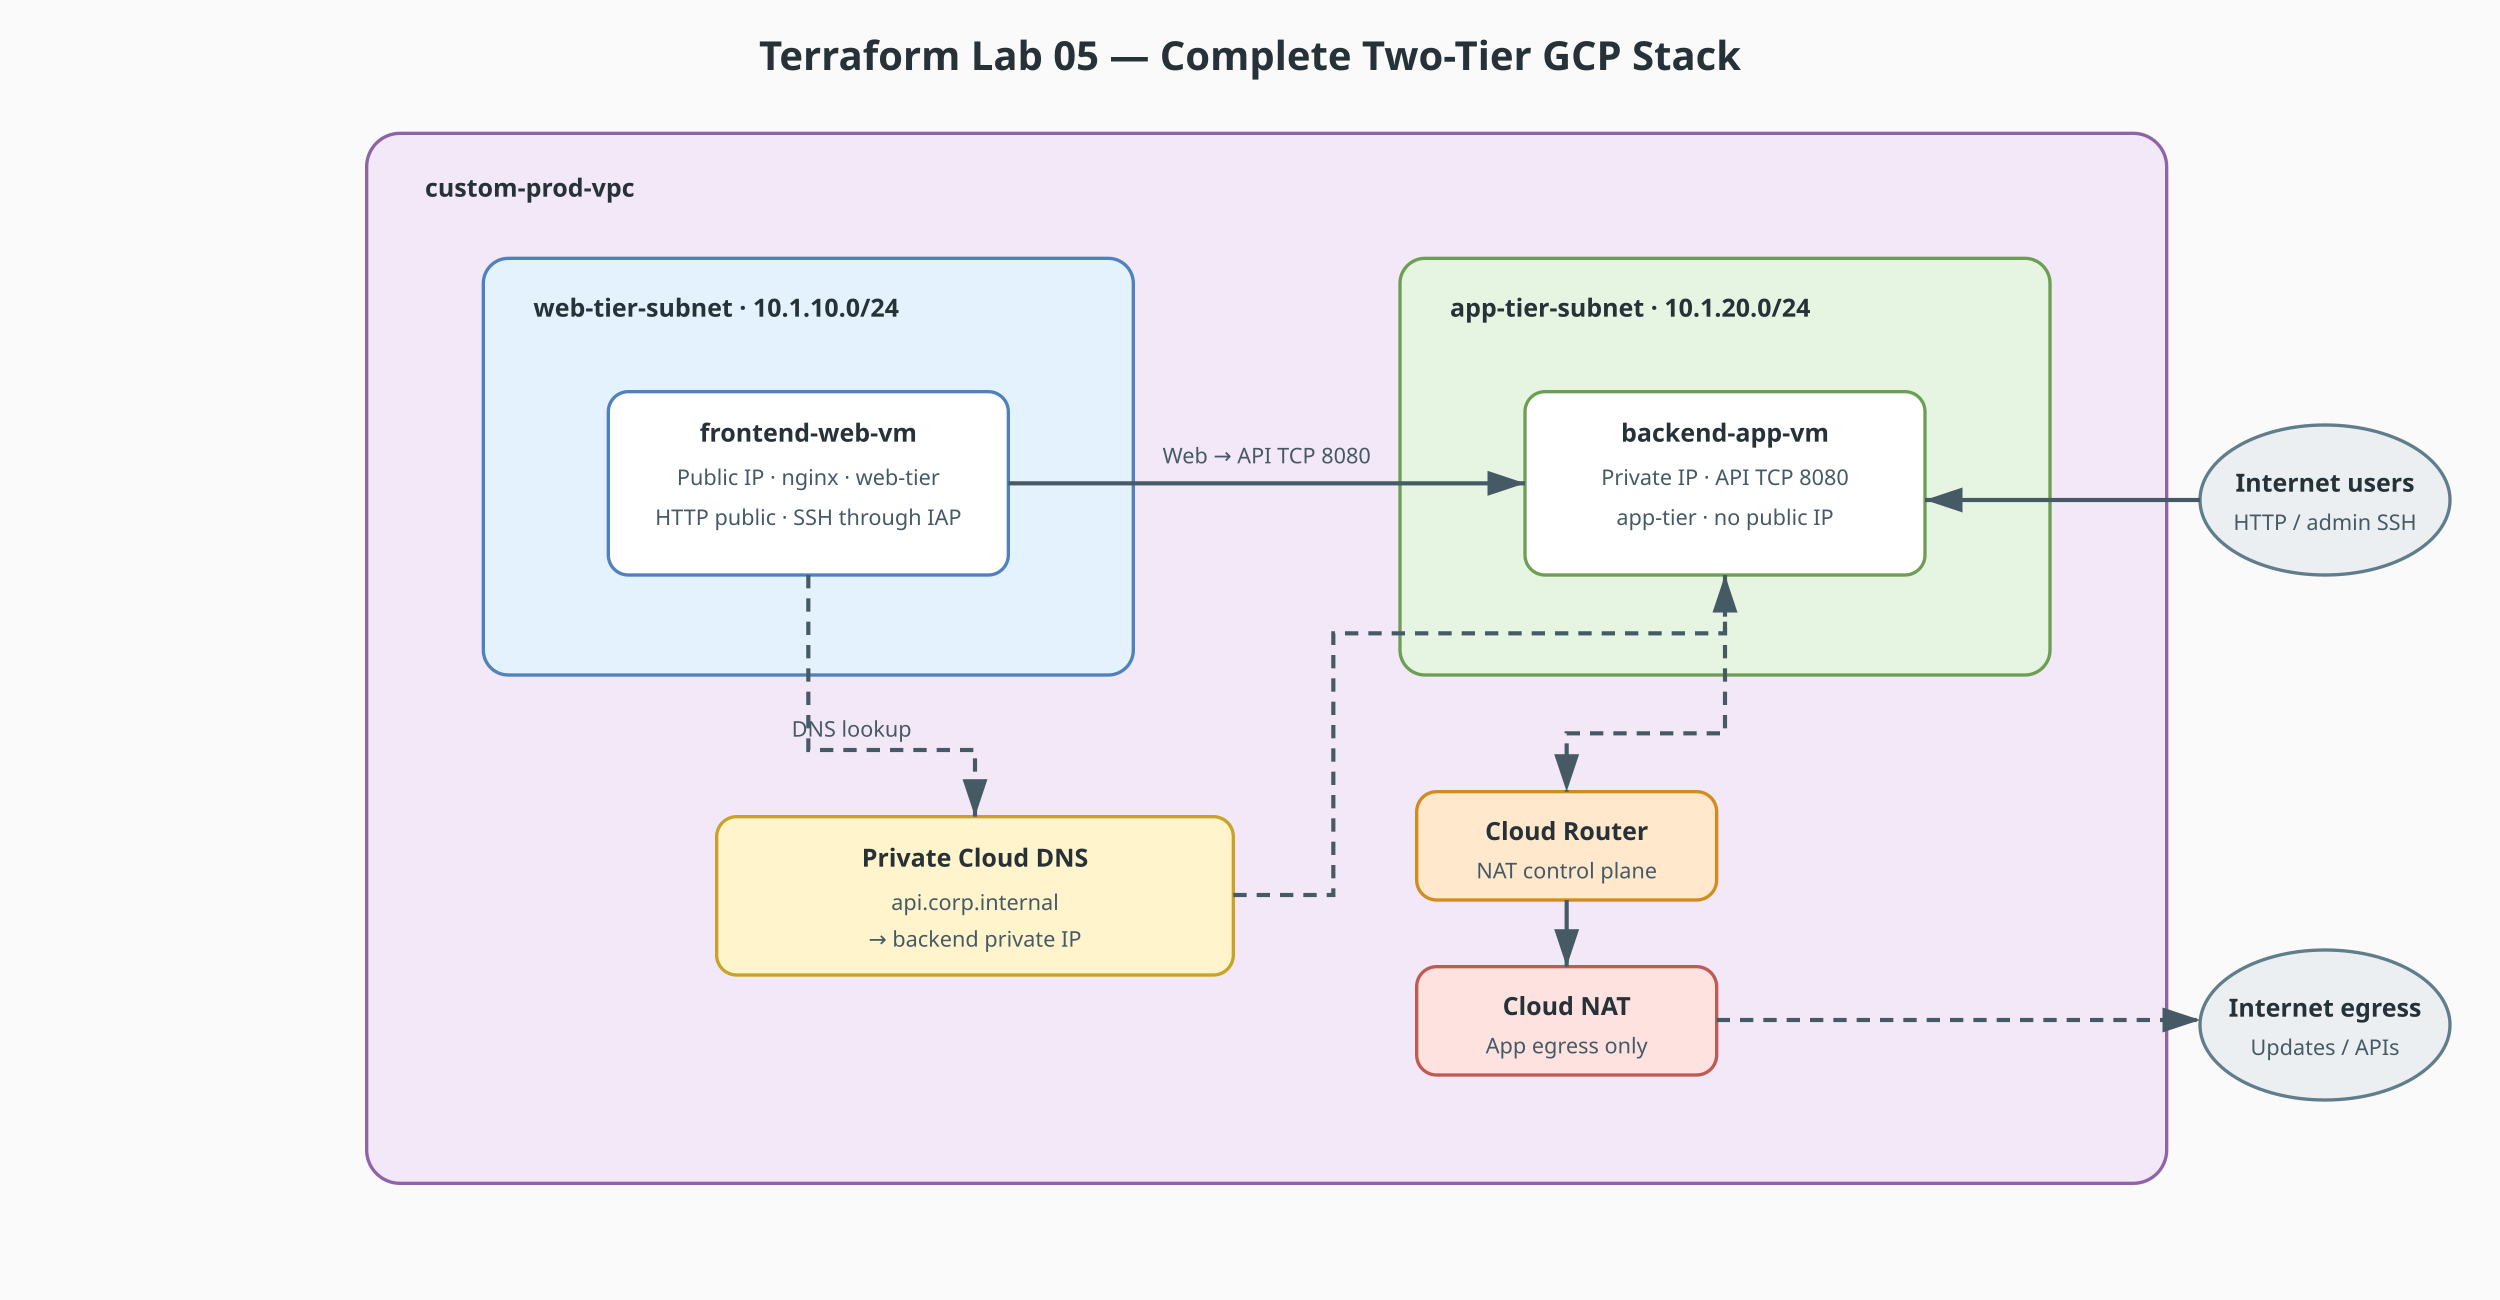
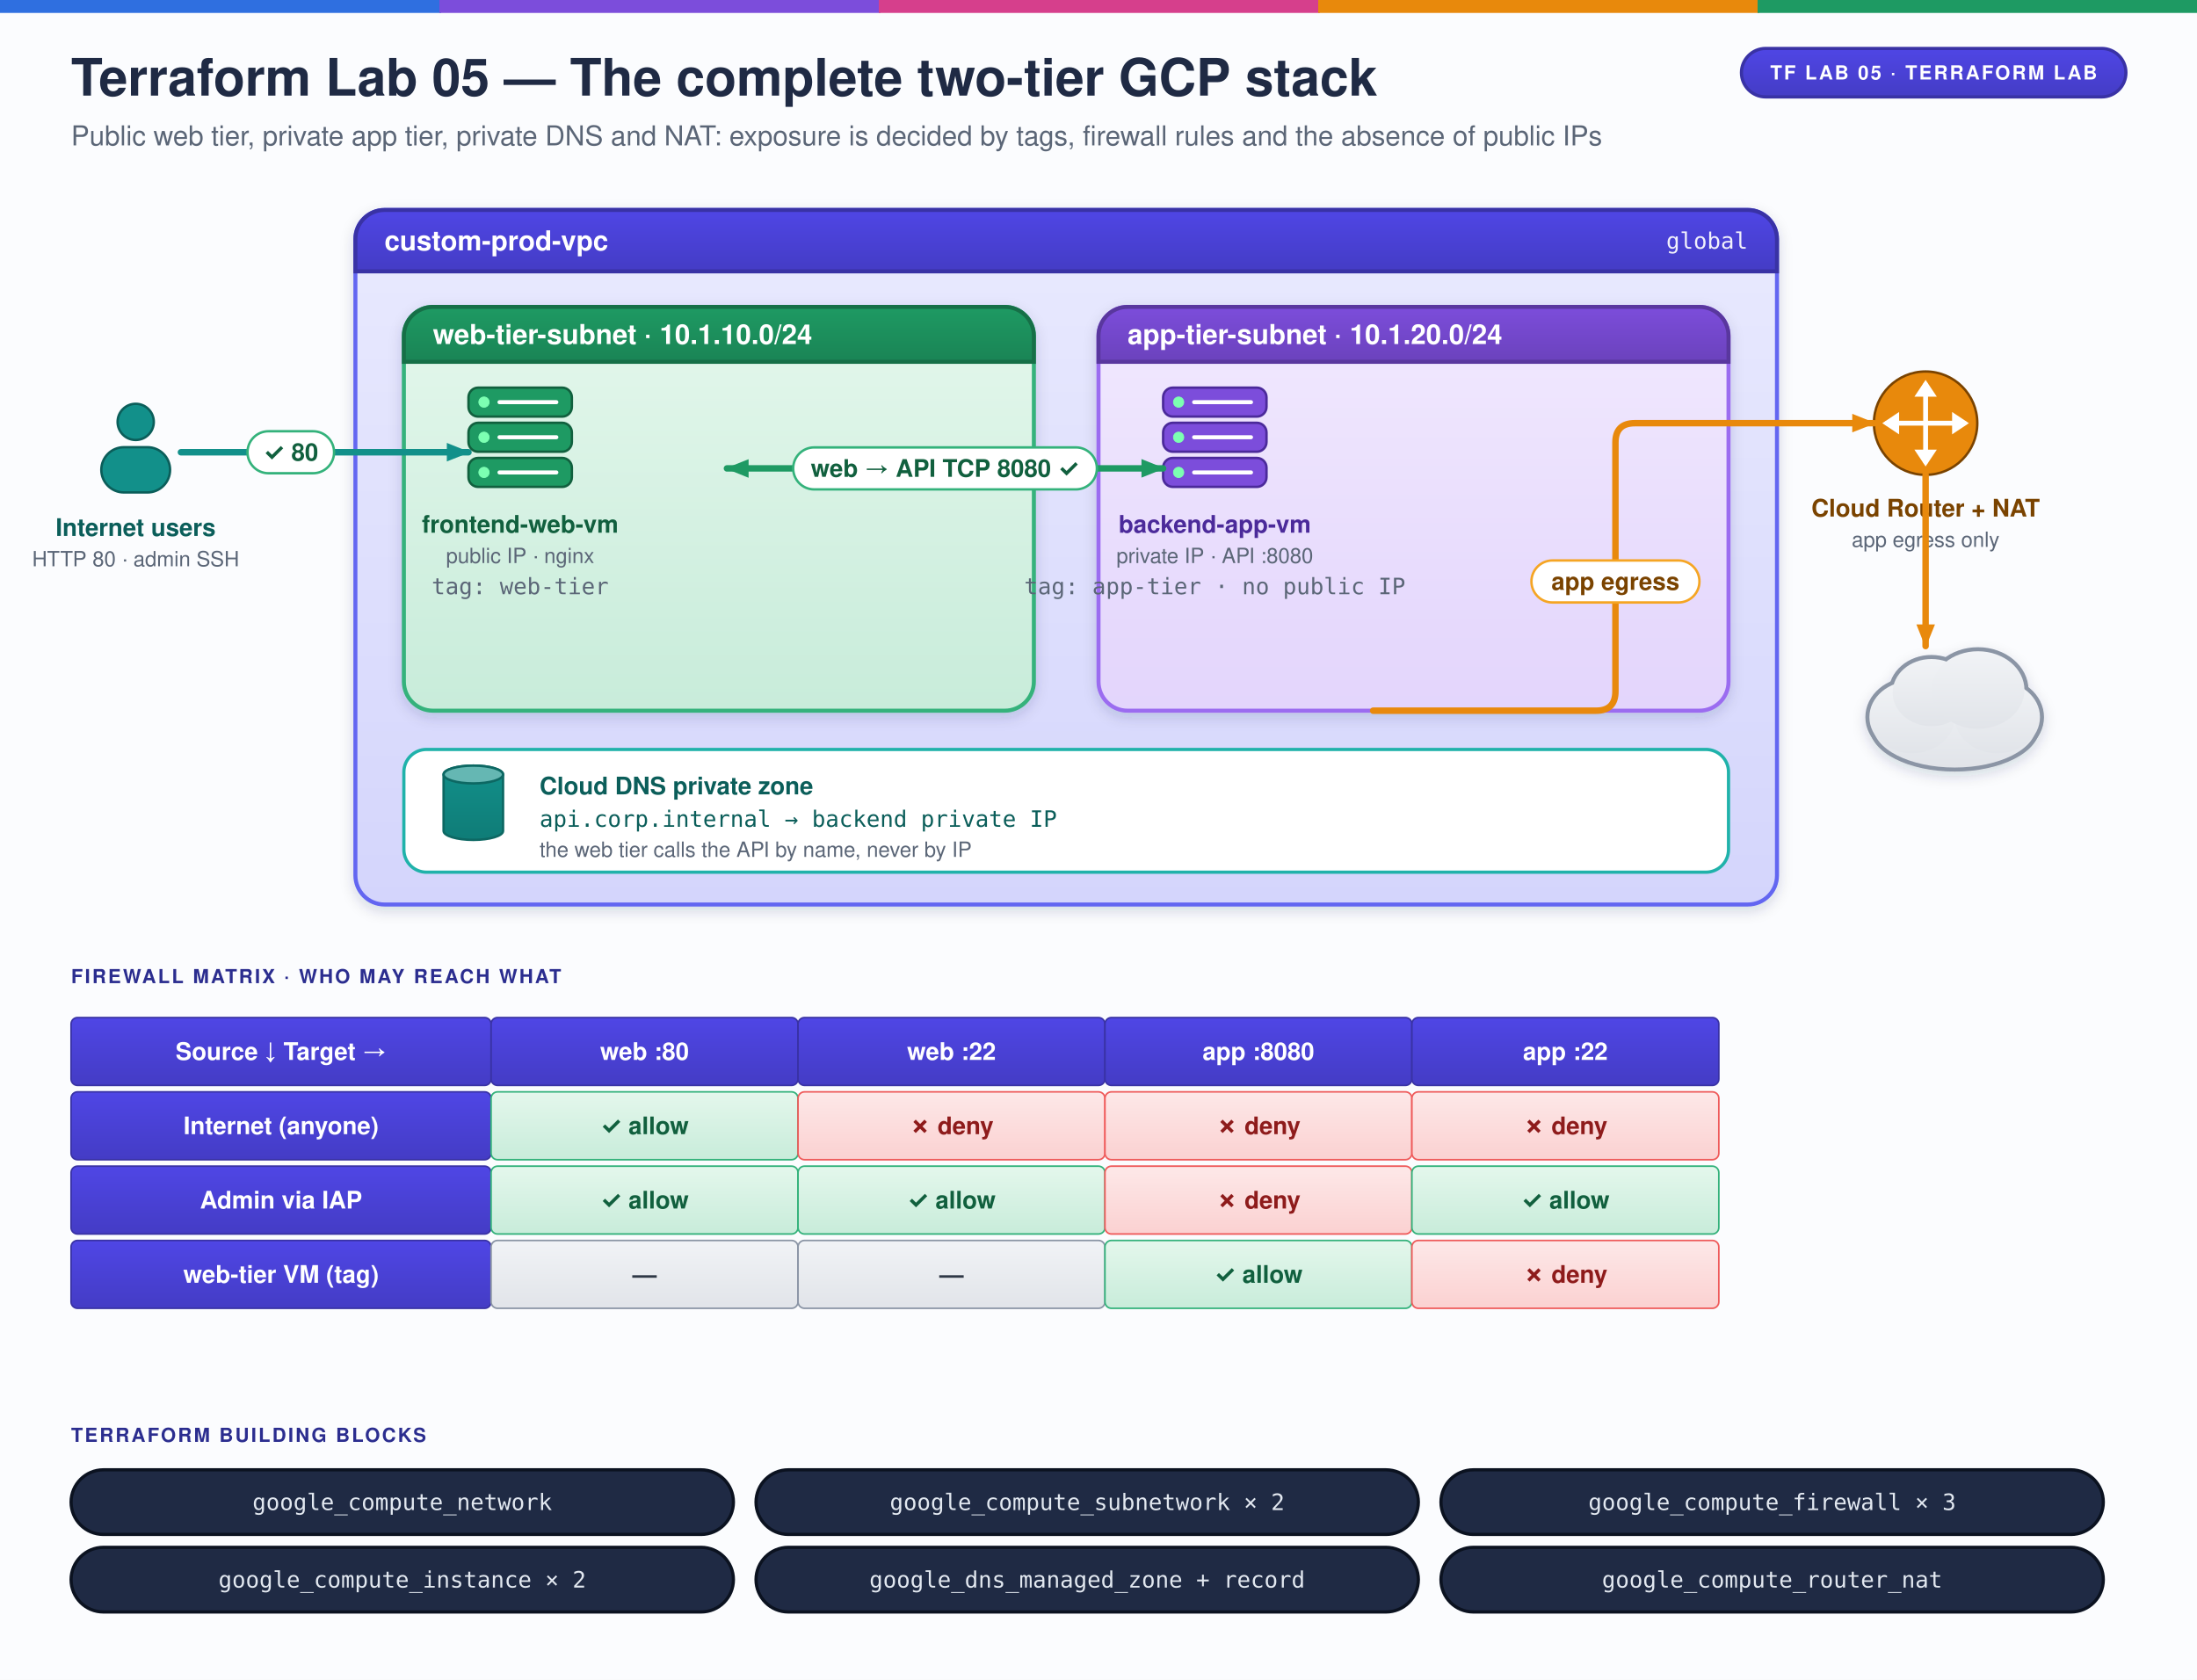
- <svg xmlns="http://www.w3.org/2000/svg" width="1500" height="780" viewBox="0 0 1500 780" role="img" aria-label="Two tier GCP network with web and app subnets">
+ <svg xmlns="http://www.w3.org/2000/svg" width="1360" height="1040" viewBox="0 0 1360 1040" role="img" aria-labelledby="t d">
  <defs>
-     <marker id="a" markerWidth="10" markerHeight="10" refX="9" refY="3" orient="auto">
-       <path d="M0 0L0 6L9 3z" fill="#455a64" />
+     <filter id="sh" x="-15%" y="-15%" width="130%" height="140%">
+       <feDropShadow dx="0" dy="3" stdDeviation="4" flood-color="#1B2A4A" flood-opacity="0.16" />
+     </filter>
+     <linearGradient id="g0" x1="0" y1="0" x2="0" y2="1">
+       <stop offset="0" stop-color="#4F46E5" />
+       <stop offset="1" stop-color="#443CC5" />
+     </linearGradient>
+     <linearGradient id="g1" x1="0" y1="0" x2="0" y2="1">
+       <stop offset="0" stop-color="#12908A" />
+       <stop offset="1" stop-color="#12908A" />
+     </linearGradient>
+     <linearGradient id="g2" x1="0" y1="0" x2="0" y2="1">
+       <stop offset="0" stop-color="#E9EAFE" />
+       <stop offset="1" stop-color="#D4D5FC" />
+     </linearGradient>
+     <linearGradient id="g3" x1="0" y1="0" x2="0" y2="1">
+       <stop offset="0" stop-color="#E4F7EC" />
+       <stop offset="1" stop-color="#C8ECDA" />
+     </linearGradient>
+     <linearGradient id="g4" x1="0" y1="0" x2="0" y2="1">
+       <stop offset="0" stop-color="#1E9A63" />
+       <stop offset="1" stop-color="#1A8455" />
+     </linearGradient>
+     <linearGradient id="g5" x1="0" y1="0" x2="0" y2="1">
+       <stop offset="0" stop-color="#1E9A63" />
+       <stop offset="1" stop-color="#1E9A63" />
+     </linearGradient>
+     <linearGradient id="g6" x1="0" y1="0" x2="0" y2="1">
+       <stop offset="0" stop-color="#7CFFB2" />
+       <stop offset="1" stop-color="#7CFFB2" />
+     </linearGradient>
+     <linearGradient id="g7" x1="0" y1="0" x2="0" y2="1">
+       <stop offset="0" stop-color="#F1E9FE" />
+       <stop offset="1" stop-color="#E3D5FC" />
+     </linearGradient>
+     <linearGradient id="g8" x1="0" y1="0" x2="0" y2="1">
+       <stop offset="0" stop-color="#7C4DDB" />
+       <stop offset="1" stop-color="#6B42BC" />
+     </linearGradient>
+     <linearGradient id="g9" x1="0" y1="0" x2="0" y2="1">
+       <stop offset="0" stop-color="#7C4DDB" />
+       <stop offset="1" stop-color="#7C4DDB" />
+     </linearGradient>
+     <linearGradient id="g10" x1="0" y1="0" x2="0" y2="1">
+       <stop offset="0" stop-color="#FFFFFF" />
+       <stop offset="1" stop-color="#FFFFFF" />
+     </linearGradient>
+     <linearGradient id="g11" x1="0" y1="0" x2="0" y2="1">
+       <stop offset="0" stop-color="#12908A" />
+       <stop offset="1" stop-color="#0F7C77" />
+     </linearGradient>
+     <marker id="m0" markerWidth="14.4" markerHeight="11.5" refX="13.4" refY="5.8" orient="auto-start-reverse" markerUnits="userSpaceOnUse">
+       <path d="M0,0 L14.4,5.8 L0,11.5 z" fill="#12908A" />
    </marker>
-     <style>.t{font:700 24px system-ui;fill:#263238}.h{font:700 15px system-ui;fill:#263238}.p{font:13px system-ui;fill:#455a64}.e{stroke:#455a64;stroke-width:2.5;fill:none;marker-end:url(#a)}.d{stroke-dasharray:8 6}</style>
+     <marker id="m1" markerWidth="14.4" markerHeight="11.5" refX="13.4" refY="5.8" orient="auto-start-reverse" markerUnits="userSpaceOnUse">
+       <path d="M0,0 L14.4,5.8 L0,11.5 z" fill="#1E9A63" />
+     </marker>
+     <linearGradient id="g12" x1="0" y1="0" x2="0" y2="1">
+       <stop offset="0" stop-color="#E8890C" />
+       <stop offset="1" stop-color="#E8890C" />
+     </linearGradient>
+     <linearGradient id="g13" x1="0" y1="0" x2="0" y2="1">
+       <stop offset="0" stop-color="#F1F3F6" />
+       <stop offset="1" stop-color="#E1E4E9" />
+     </linearGradient>
+     <marker id="m2" markerWidth="14.4" markerHeight="11.5" refX="13.4" refY="5.8" orient="auto-start-reverse" markerUnits="userSpaceOnUse">
+       <path d="M0,0 L14.4,5.8 L0,11.5 z" fill="#E8890C" />
+     </marker>
+     <linearGradient id="g14" x1="0" y1="0" x2="0" y2="1">
+       <stop offset="0" stop-color="#FDE8E8" />
+       <stop offset="1" stop-color="#FBD1D1" />
+     </linearGradient>
+     <linearGradient id="g15" x1="0" y1="0" x2="0" y2="1">
+       <stop offset="0" stop-color="#1F2A44" />
+       <stop offset="1" stop-color="#1F2A44" />
+     </linearGradient>
  </defs>
-   <rect width="1500" height="780" fill="#fafafa" />
-   <text x="750" y="42" text-anchor="middle" class="t">Terraform Lab 05 — Complete Two-Tier GCP Stack</text>
-   <rect x="220" y="80" width="1080" height="630" rx="20" fill="#f3e8f7" stroke="#8e63a9" stroke-width="2" />
-   <text x="255" y="118" class="h">custom-prod-vpc</text>
-   <rect x="290" y="155" width="390" height="250" rx="15" fill="#e3f2fd" stroke="#4f81bd" stroke-width="2" />
-   <text x="320" y="190" class="h">web-tier-subnet · 10.1.10.0/24</text>
-   <rect x="365" y="235" width="240" height="110" rx="12" fill="#fff" stroke="#4f81bd" stroke-width="2" />
-   <text x="485" y="265" text-anchor="middle" class="h">frontend-web-vm</text>
-   <text x="485" y="291" text-anchor="middle" class="p">Public IP · nginx · web-tier</text>
-   <text x="485" y="315" text-anchor="middle" class="p">HTTP public · SSH through IAP</text>
-   <rect x="840" y="155" width="390" height="250" rx="15" fill="#e6f4e2" stroke="#6c9f54" stroke-width="2" />
-   <text x="870" y="190" class="h">app-tier-subnet · 10.1.20.0/24</text>
-   <rect x="915" y="235" width="240" height="110" rx="12" fill="#fff" stroke="#6c9f54" stroke-width="2" />
-   <text x="1035" y="265" text-anchor="middle" class="h">backend-app-vm</text>
-   <text x="1035" y="291" text-anchor="middle" class="p">Private IP · API TCP 8080</text>
-   <text x="1035" y="315" text-anchor="middle" class="p">app-tier · no public IP</text>
-   <rect x="430" y="490" width="310" height="95" rx="12" fill="#fff4cc" stroke="#c9a227" stroke-width="2" />
-   <text x="585" y="520" text-anchor="middle" class="h">Private Cloud DNS</text>
-   <text x="585" y="546" text-anchor="middle" class="p">api.corp.internal</text>
-   <text x="585" y="568" text-anchor="middle" class="p">→ backend private IP</text>
-   <rect x="850" y="475" width="180" height="65" rx="12" fill="#ffe8cc" stroke="#d38b20" stroke-width="2" />
-   <text x="940" y="504" text-anchor="middle" class="h">Cloud Router</text>
-   <text x="940" y="527" text-anchor="middle" class="p">NAT control plane</text>
-   <rect x="850" y="580" width="180" height="65" rx="12" fill="#fde2e0" stroke="#bf5b55" stroke-width="2" />
-   <text x="940" y="609" text-anchor="middle" class="h">Cloud NAT</text>
-   <text x="940" y="632" text-anchor="middle" class="p">App egress only</text>
-   <ellipse cx="1395" cy="300" rx="75" ry="45" fill="#eceff1" stroke="#607d8b" stroke-width="2" />
-   <text x="1395" y="295" text-anchor="middle" class="h">Internet users</text>
-   <text x="1395" y="318" text-anchor="middle" class="p">HTTP / admin SSH</text>
-   <ellipse cx="1395" cy="615" rx="75" ry="45" fill="#eceff1" stroke="#607d8b" stroke-width="2" />
-   <text x="1395" y="610" text-anchor="middle" class="h">Internet egress</text>
-   <text x="1395" y="633" text-anchor="middle" class="p">Updates / APIs</text>
-   <path d="M1320 300H1155" class="e" />
-   <path d="M605 290H915" class="e" />
-   <text x="760" y="278" text-anchor="middle" class="p">Web → API TCP 8080</text>
-   <path d="M485 345V450H585V490" class="e d" />
-   <text x="475" y="442" class="p">DNS lookup</text>
-   <path d="M740 537H800V380H1035V345" class="e d" />
-   <path d="M1035 345V440H940V475" class="e d" />
-   <path d="M940 540V580" class="e" />
-   <path d="M1030 612H1320" class="e d" />
+   <rect width="1360" height="1040" fill="#FBFCFE" />
+   <rect x="0.0" y="0" width="273.0" height="8" fill="#2F6FE0" />
+   <rect x="272.0" y="0" width="273.0" height="8" fill="#7C4DDB" />
+   <rect x="544.0" y="0" width="273.0" height="8" fill="#D63F8C" />
+   <rect x="816.0" y="0" width="273.0" height="8" fill="#E8890C" />
+   <rect x="1088.0" y="0" width="273.0" height="8" fill="#1E9A63" />
+   <text x="44" y="59.2" text-anchor="start" font-family="system-ui,-apple-system,'Segoe UI',Helvetica,Arial,sans-serif" font-size="32" font-weight="700" fill="#1F2A44">Terraform Lab 05 — The complete two-tier GCP stack</text>
+   <text x="44" y="90.0" text-anchor="start" font-family="system-ui,-apple-system,'Segoe UI',Helvetica,Arial,sans-serif" font-size="17" font-weight="400" fill="#5B6677">Public web tier, private app tier, private DNS and NAT: exposure is decided by tags, firewall rules and the absence of public IPs</text>
+   <rect x="1078.0" y="30" width="238" height="30" rx="15.0" fill="url(#g0)" stroke="#3932A5" stroke-width="2" />
+   <text x="1197.0" y="49.2" text-anchor="middle" font-family="system-ui,-apple-system,'Segoe UI',Helvetica,Arial,sans-serif" font-size="12" font-weight="700" fill="#FFFFFF" letter-spacing="1.2">TF LAB 05 · TERRAFORM LAB</text>
+   <ellipse cx="84.0" cy="261.2" rx="11.2" ry="11.2" fill="url(#g1)" stroke="#0B5E5A" stroke-width="1.5" />
+   <rect x="62.72" y="276.88" width="42.56" height="28.0" rx="14.0" fill="url(#g1)" stroke="#0B5E5A" stroke-width="1.5" />
+   <text x="84.0" y="331.8" text-anchor="middle" font-family="system-ui,-apple-system,'Segoe UI',Helvetica,Arial,sans-serif" font-size="15" font-weight="700" fill="#0B5E5A">Internet users</text>
+   <text x="84.0" y="350.6" text-anchor="middle" font-family="system-ui,-apple-system,'Segoe UI',Helvetica,Arial,sans-serif" font-size="13" font-weight="400" fill="#5B6677">HTTP 80 · admin SSH</text>
+   <rect x="220" y="130" width="880" height="430" rx="18" fill="url(#g2)" stroke="#6366F1" stroke-width="2.5" filter="url(#sh)" />
+   <path d="M220,168 V148 a18,18 0 0 1 18,-18 H1082 a18,18 0 0 1 18,18 V168 z" fill="url(#g0)" stroke="#3932A5" stroke-width="2.5" />
+   <text x="238" y="155.0" font-family="system-ui,-apple-system,'Segoe UI',Helvetica,Arial,sans-serif" font-size="17" font-weight="700" fill="#FFFFFF">custom-prod-vpc</text>
+   <text x="1082" y="154.0" text-anchor="end" font-family="ui-monospace,SFMono-Regular,Menlo,Consolas,monospace" font-size="14" fill="#FFFFFF" opacity=".92">global</text>
+   <rect x="250" y="190" width="390" height="250" rx="18" fill="url(#g3)" stroke="#34B27B" stroke-width="2.5" filter="url(#sh)" />
+   <path d="M250,224 V208 a18,18 0 0 1 18,-18 H622 a18,18 0 0 1 18,18 V224 z" fill="url(#g4)" stroke="#166F47" stroke-width="2.5" />
+   <text x="268" y="213.0" font-family="system-ui,-apple-system,'Segoe UI',Helvetica,Arial,sans-serif" font-size="17" font-weight="700" fill="#FFFFFF">web-tier-subnet · 10.1.10.0/24</text>
+   <rect x="290" y="240.0" width="64" height="17.92" rx="6" fill="url(#g5)" stroke="#11603E" stroke-width="1.5" />
+   <ellipse cx="299.6" cy="248.96" rx="3.2" ry="3.2" fill="url(#g6)" stroke="#7CFFB2" stroke-width="0.5" />
+   <path d="M309.2,249.0 L344.4,249.0" fill="none" stroke="#FFFFFF" stroke-width="2.5" stroke-linecap="round" stroke-linejoin="round" />
+   <rect x="290" y="261.76" width="64" height="17.92" rx="6" fill="url(#g5)" stroke="#11603E" stroke-width="1.5" />
+   <ellipse cx="299.6" cy="270.72" rx="3.2" ry="3.2" fill="url(#g6)" stroke="#7CFFB2" stroke-width="0.5" />
+   <path d="M309.2,270.7 L344.4,270.7" fill="none" stroke="#FFFFFF" stroke-width="2.5" stroke-linecap="round" stroke-linejoin="round" />
+   <rect x="290" y="283.52" width="64" height="17.92" rx="6" fill="url(#g5)" stroke="#11603E" stroke-width="1.5" />
+   <ellipse cx="299.6" cy="292.48" rx="3.2" ry="3.2" fill="url(#g6)" stroke="#7CFFB2" stroke-width="0.5" />
+   <path d="M309.2,292.5 L344.4,292.5" fill="none" stroke="#FFFFFF" stroke-width="2.5" stroke-linecap="round" stroke-linejoin="round" />
+   <text x="322.0" y="329.8" text-anchor="middle" font-family="system-ui,-apple-system,'Segoe UI',Helvetica,Arial,sans-serif" font-size="15" font-weight="700" fill="#11603E">frontend-web-vm</text>
+   <text x="322.0" y="348.6" text-anchor="middle" font-family="system-ui,-apple-system,'Segoe UI',Helvetica,Arial,sans-serif" font-size="13" font-weight="400" fill="#5B6677">public IP · nginx</text>
+   <text x="322.0" y="367.9" text-anchor="middle" font-family="ui-monospace,SFMono-Regular,Menlo,Consolas,monospace" font-size="14" font-weight="500" fill="#5B6677">tag: web-tier</text>
+   <rect x="680" y="190" width="390" height="250" rx="18" fill="url(#g7)" stroke="#9B6CF0" stroke-width="2.5" filter="url(#sh)" />
+   <path d="M680,224 V208 a18,18 0 0 1 18,-18 H1052 a18,18 0 0 1 18,18 V224 z" fill="url(#g8)" stroke="#59379E" stroke-width="2.5" />
+   <text x="698" y="213.0" font-family="system-ui,-apple-system,'Segoe UI',Helvetica,Arial,sans-serif" font-size="17" font-weight="700" fill="#FFFFFF">app-tier-subnet · 10.1.20.0/24</text>
+   <rect x="720" y="240.0" width="64" height="17.92" rx="6" fill="url(#g9)" stroke="#4B2A9A" stroke-width="1.5" />
+   <ellipse cx="729.6" cy="248.96" rx="3.2" ry="3.2" fill="url(#g6)" stroke="#7CFFB2" stroke-width="0.5" />
+   <path d="M739.2,249.0 L774.4,249.0" fill="none" stroke="#FFFFFF" stroke-width="2.5" stroke-linecap="round" stroke-linejoin="round" />
+   <rect x="720" y="261.76" width="64" height="17.92" rx="6" fill="url(#g9)" stroke="#4B2A9A" stroke-width="1.5" />
+   <ellipse cx="729.6" cy="270.72" rx="3.2" ry="3.2" fill="url(#g6)" stroke="#7CFFB2" stroke-width="0.5" />
+   <path d="M739.2,270.7 L774.4,270.7" fill="none" stroke="#FFFFFF" stroke-width="2.5" stroke-linecap="round" stroke-linejoin="round" />
+   <rect x="720" y="283.52" width="64" height="17.92" rx="6" fill="url(#g9)" stroke="#4B2A9A" stroke-width="1.5" />
+   <ellipse cx="729.6" cy="292.48" rx="3.2" ry="3.2" fill="url(#g6)" stroke="#7CFFB2" stroke-width="0.5" />
+   <path d="M739.2,292.5 L774.4,292.5" fill="none" stroke="#FFFFFF" stroke-width="2.5" stroke-linecap="round" stroke-linejoin="round" />
+   <text x="752.0" y="329.8" text-anchor="middle" font-family="system-ui,-apple-system,'Segoe UI',Helvetica,Arial,sans-serif" font-size="15" font-weight="700" fill="#4B2A9A">backend-app-vm</text>
+   <text x="752.0" y="348.6" text-anchor="middle" font-family="system-ui,-apple-system,'Segoe UI',Helvetica,Arial,sans-serif" font-size="13" font-weight="400" fill="#5B6677">private IP · API :8080</text>
+   <text x="752.0" y="367.9" text-anchor="middle" font-family="ui-monospace,SFMono-Regular,Menlo,Consolas,monospace" font-size="14" font-weight="500" fill="#5B6677">tag: app-tier · no public IP</text>
+   <rect x="250" y="464" width="820" height="76" rx="14" fill="url(#g10)" stroke="#20B2AA" stroke-width="2" />
+   <path d="M274.6,479.52 a18.4,5.52 0 0 1 36.8,0 V514.48 a18.4,5.52 0 0 1 -36.8,0 z" fill="url(#g11)" stroke="#0D6863" stroke-width="1.5" />
+   <ellipse cx="293.0" cy="479.52" rx="18.4" ry="5.52" fill="#65B7B3" stroke="#0D6863" stroke-width="1.5" />
+   <text x="334" y="491.8" text-anchor="start" font-family="system-ui,-apple-system,'Segoe UI',Helvetica,Arial,sans-serif" font-size="15" font-weight="700" fill="#0B5E5A">Cloud DNS private zone</text>
+   <text x="334" y="511.9" text-anchor="start" font-family="ui-monospace,SFMono-Regular,Menlo,Consolas,monospace" font-size="14" font-weight="500" fill="#0B5E5A">api.corp.internal  →  backend private IP</text>
+   <text x="334" y="530.5" text-anchor="start" font-family="system-ui,-apple-system,'Segoe UI',Helvetica,Arial,sans-serif" font-size="13" font-weight="400" fill="#5B6677">the web tier calls the API by name, never by IP</text>
+   <path d="M112.0,280.0 L238.0,280.0 Q250.0,280.0 262.0,280.0 L290.0,280.0" fill="none" stroke="#12908A" stroke-width="4" stroke-linecap="round" stroke-linejoin="round" marker-end="url(#m0)" />
+   <rect x="153.2" y="267.0" width="53.6" height="26" rx="13.0" fill="url(#g10)" stroke="#34B27B" stroke-width="1.5" />
+   <text x="180.0" y="285.2" text-anchor="middle" font-family="system-ui,-apple-system,'Segoe UI',Helvetica,Arial,sans-serif" font-size="15" font-weight="700" fill="#11603E">✓ 80</text>
+   <path d="M450.0,290.0 L720.0,290.0" fill="none" stroke="#1E9A63" stroke-width="4" stroke-linecap="round" stroke-linejoin="round" marker-end="url(#m1)" marker-start="url(#m1)" />
+   <rect x="491.0" y="277.0" width="188" height="26" rx="13.0" fill="url(#g10)" stroke="#34B27B" stroke-width="1.5" />
+   <text x="585.0" y="295.2" text-anchor="middle" font-family="system-ui,-apple-system,'Segoe UI',Helvetica,Arial,sans-serif" font-size="15" font-weight="700" fill="#11603E">web → API TCP 8080 ✓</text>
+   <ellipse cx="1192.0" cy="262.0" rx="32.0" ry="32.0" fill="url(#g12)" stroke="#7A4300" stroke-width="1.5" />
+   <path d="M1168.1,262.0 L1215.9,262.0" fill="none" stroke="#FFFFFF" stroke-width="3" stroke-linecap="round" stroke-linejoin="round" />
+   <path d="M1192.0,238.1 L1192.0,285.9" fill="none" stroke="#FFFFFF" stroke-width="3" stroke-linecap="round" stroke-linejoin="round" />
+   <polygon points="1217.9,262.0 1208.9,256.0 1208.9,268.0" fill="#FFFFFF" stroke="#FFFFFF" />
+   <polygon points="1166.1,262.0 1175.1,268.0 1175.1,256.0" fill="#FFFFFF" stroke="#FFFFFF" />
+   <polygon points="1192.0,236.1 1198.0,245.1 1186.0,245.1" fill="#FFFFFF" stroke="#FFFFFF" />
+   <polygon points="1192.0,287.9 1186.0,278.9 1198.0,278.9" fill="#FFFFFF" stroke="#FFFFFF" />
+   <text x="1192.0" y="319.8" text-anchor="middle" font-family="system-ui,-apple-system,'Segoe UI',Helvetica,Arial,sans-serif" font-size="15" font-weight="700" fill="#7A4300">Cloud Router + NAT</text>
+   <text x="1192.0" y="338.6" text-anchor="middle" font-family="system-ui,-apple-system,'Segoe UI',Helvetica,Arial,sans-serif" font-size="13" font-weight="400" fill="#5B6677">app egress only</text>
+   <g filter="url(#sh)">
+     <ellipse cx="1210.0" cy="449.6" rx="50.4" ry="25.6" fill="#8B95A5" stroke="#8B95A5" stroke-width="5.0" />
+     <ellipse cx="1183.6" cy="444.0" rx="26.4" ry="22.4" fill="#8B95A5" stroke="#8B95A5" stroke-width="5.0" />
+     <ellipse cx="1236.4" cy="444.0" rx="26.4" ry="22.4" fill="#8B95A5" stroke="#8B95A5" stroke-width="5.0" />
+     <ellipse cx="1195.6" cy="428.8" rx="24.0" ry="20.8" fill="#8B95A5" stroke="#8B95A5" stroke-width="5.0" />
+     <ellipse cx="1224.4" cy="427.2" rx="28.8" ry="24.0" fill="#8B95A5" stroke="#8B95A5" stroke-width="5.0" />
+     <ellipse cx="1210.0" cy="449.6" rx="50.4" ry="25.6" fill="url(#g13)" />
+     <ellipse cx="1183.6" cy="444.0" rx="26.4" ry="22.4" fill="url(#g13)" />
+     <ellipse cx="1236.4" cy="444.0" rx="26.4" ry="22.4" fill="url(#g13)" />
+     <ellipse cx="1195.6" cy="428.8" rx="24.0" ry="20.8" fill="url(#g13)" />
+     <ellipse cx="1224.4" cy="427.2" rx="28.8" ry="24.0" fill="url(#g13)" />
+   </g>
+   <path d="M850.0,440.0 L988.0,440.0 Q1000.0,440.0 1000.0,428.0 L1000.0,274.0 Q1000.0,262.0 1012.0,262.0 L1160.0,262.0" fill="none" stroke="#E8890C" stroke-width="4" stroke-linecap="round" stroke-linejoin="round" marker-end="url(#m2)" />
+   <rect x="948.0" y="347.0" width="104" height="26" rx="13.0" fill="url(#g10)" stroke="#F5A524" stroke-width="1.5" />
+   <text x="1000.0" y="365.2" text-anchor="middle" font-family="system-ui,-apple-system,'Segoe UI',Helvetica,Arial,sans-serif" font-size="15" font-weight="700" fill="#7A4300">app egress</text>
+   <path d="M1192.0,294.0 L1192.0,400.0" fill="none" stroke="#E8890C" stroke-width="4" stroke-linecap="round" stroke-linejoin="round" marker-end="url(#m2)" />
+   <text x="44" y="608.7" text-anchor="start" font-family="system-ui,-apple-system,'Segoe UI',Helvetica,Arial,sans-serif" font-size="12" font-weight="700" fill="#2B2D8F" letter-spacing="1.2">FIREWALL MATRIX · WHO MAY REACH WHAT</text>
+   <rect x="44" y="630" width="260" height="42" rx="4" fill="url(#g0)" stroke="#3932A5" stroke-width="1" />
+   <text x="174.0" y="656.2" text-anchor="middle" font-family="system-ui,-apple-system,'Segoe UI',Helvetica,Arial,sans-serif" font-size="15" font-weight="700" fill="#FFFFFF">Source ↓   Target →</text>
+   <rect x="304" y="630" width="190" height="42" rx="4" fill="url(#g0)" stroke="#3932A5" stroke-width="1" />
+   <text x="399.0" y="656.2" text-anchor="middle" font-family="system-ui,-apple-system,'Segoe UI',Helvetica,Arial,sans-serif" font-size="15" font-weight="700" fill="#FFFFFF">web :80</text>
+   <rect x="494" y="630" width="190" height="42" rx="4" fill="url(#g0)" stroke="#3932A5" stroke-width="1" />
+   <text x="589.0" y="656.2" text-anchor="middle" font-family="system-ui,-apple-system,'Segoe UI',Helvetica,Arial,sans-serif" font-size="15" font-weight="700" fill="#FFFFFF">web :22</text>
+   <rect x="684" y="630" width="190" height="42" rx="4" fill="url(#g0)" stroke="#3932A5" stroke-width="1" />
+   <text x="779.0" y="656.2" text-anchor="middle" font-family="system-ui,-apple-system,'Segoe UI',Helvetica,Arial,sans-serif" font-size="15" font-weight="700" fill="#FFFFFF">app :8080</text>
+   <rect x="874" y="630" width="190" height="42" rx="4" fill="url(#g0)" stroke="#3932A5" stroke-width="1" />
+   <text x="969.0" y="656.2" text-anchor="middle" font-family="system-ui,-apple-system,'Segoe UI',Helvetica,Arial,sans-serif" font-size="15" font-weight="700" fill="#FFFFFF">app :22</text>
+   <rect x="44" y="676" width="260" height="42" rx="4" fill="url(#g0)" stroke="#3932A5" stroke-width="1" />
+   <text x="174.0" y="702.2" text-anchor="middle" font-family="system-ui,-apple-system,'Segoe UI',Helvetica,Arial,sans-serif" font-size="15" font-weight="700" fill="#FFFFFF">Internet (anyone)</text>
+   <rect x="304" y="676" width="190" height="42" rx="4" fill="url(#g3)" stroke="#34B27B" stroke-width="1" />
+   <text x="399.0" y="702.2" text-anchor="middle" font-family="system-ui,-apple-system,'Segoe UI',Helvetica,Arial,sans-serif" font-size="15" font-weight="700" fill="#11603E">✓ allow</text>
+   <rect x="494" y="676" width="190" height="42" rx="4" fill="url(#g14)" stroke="#EF5B5B" stroke-width="1" />
+   <text x="589.0" y="702.2" text-anchor="middle" font-family="system-ui,-apple-system,'Segoe UI',Helvetica,Arial,sans-serif" font-size="15" font-weight="700" fill="#8E1B1B">✗ deny</text>
+   <rect x="684" y="676" width="190" height="42" rx="4" fill="url(#g14)" stroke="#EF5B5B" stroke-width="1" />
+   <text x="779.0" y="702.2" text-anchor="middle" font-family="system-ui,-apple-system,'Segoe UI',Helvetica,Arial,sans-serif" font-size="15" font-weight="700" fill="#8E1B1B">✗ deny</text>
+   <rect x="874" y="676" width="190" height="42" rx="4" fill="url(#g14)" stroke="#EF5B5B" stroke-width="1" />
+   <text x="969.0" y="702.2" text-anchor="middle" font-family="system-ui,-apple-system,'Segoe UI',Helvetica,Arial,sans-serif" font-size="15" font-weight="700" fill="#8E1B1B">✗ deny</text>
+   <rect x="44" y="722" width="260" height="42" rx="4" fill="url(#g0)" stroke="#3932A5" stroke-width="1" />
+   <text x="174.0" y="748.2" text-anchor="middle" font-family="system-ui,-apple-system,'Segoe UI',Helvetica,Arial,sans-serif" font-size="15" font-weight="700" fill="#FFFFFF">Admin via IAP</text>
+   <rect x="304" y="722" width="190" height="42" rx="4" fill="url(#g3)" stroke="#34B27B" stroke-width="1" />
+   <text x="399.0" y="748.2" text-anchor="middle" font-family="system-ui,-apple-system,'Segoe UI',Helvetica,Arial,sans-serif" font-size="15" font-weight="700" fill="#11603E">✓ allow</text>
+   <rect x="494" y="722" width="190" height="42" rx="4" fill="url(#g3)" stroke="#34B27B" stroke-width="1" />
+   <text x="589.0" y="748.2" text-anchor="middle" font-family="system-ui,-apple-system,'Segoe UI',Helvetica,Arial,sans-serif" font-size="15" font-weight="700" fill="#11603E">✓ allow</text>
+   <rect x="684" y="722" width="190" height="42" rx="4" fill="url(#g14)" stroke="#EF5B5B" stroke-width="1" />
+   <text x="779.0" y="748.2" text-anchor="middle" font-family="system-ui,-apple-system,'Segoe UI',Helvetica,Arial,sans-serif" font-size="15" font-weight="700" fill="#8E1B1B">✗ deny</text>
+   <rect x="874" y="722" width="190" height="42" rx="4" fill="url(#g3)" stroke="#34B27B" stroke-width="1" />
+   <text x="969.0" y="748.2" text-anchor="middle" font-family="system-ui,-apple-system,'Segoe UI',Helvetica,Arial,sans-serif" font-size="15" font-weight="700" fill="#11603E">✓ allow</text>
+   <rect x="44" y="768" width="260" height="42" rx="4" fill="url(#g0)" stroke="#3932A5" stroke-width="1" />
+   <text x="174.0" y="794.2" text-anchor="middle" font-family="system-ui,-apple-system,'Segoe UI',Helvetica,Arial,sans-serif" font-size="15" font-weight="700" fill="#FFFFFF">web-tier VM (tag)</text>
+   <rect x="304" y="768" width="190" height="42" rx="4" fill="url(#g13)" stroke="#8B95A5" stroke-width="1" />
+   <text x="399.0" y="794.2" text-anchor="middle" font-family="system-ui,-apple-system,'Segoe UI',Helvetica,Arial,sans-serif" font-size="15" font-weight="700" fill="#2F3846">—</text>
+   <rect x="494" y="768" width="190" height="42" rx="4" fill="url(#g13)" stroke="#8B95A5" stroke-width="1" />
+   <text x="589.0" y="794.2" text-anchor="middle" font-family="system-ui,-apple-system,'Segoe UI',Helvetica,Arial,sans-serif" font-size="15" font-weight="700" fill="#2F3846">—</text>
+   <rect x="684" y="768" width="190" height="42" rx="4" fill="url(#g3)" stroke="#34B27B" stroke-width="1" />
+   <text x="779.0" y="794.2" text-anchor="middle" font-family="system-ui,-apple-system,'Segoe UI',Helvetica,Arial,sans-serif" font-size="15" font-weight="700" fill="#11603E">✓ allow</text>
+   <rect x="874" y="768" width="190" height="42" rx="4" fill="url(#g14)" stroke="#EF5B5B" stroke-width="1" />
+   <text x="969.0" y="794.2" text-anchor="middle" font-family="system-ui,-apple-system,'Segoe UI',Helvetica,Arial,sans-serif" font-size="15" font-weight="700" fill="#8E1B1B">✗ deny</text>
+   <text x="44" y="892.7" text-anchor="start" font-family="system-ui,-apple-system,'Segoe UI',Helvetica,Arial,sans-serif" font-size="12" font-weight="700" fill="#2B2D8F" letter-spacing="1.2">TERRAFORM BUILDING BLOCKS</text>
+   <rect x="44" y="910" width="410" height="40" rx="20.0" fill="url(#g15)" stroke="#0B1220" stroke-width="2" />
+   <text x="249.0" y="934.9" text-anchor="middle" font-family="ui-monospace,SFMono-Regular,Menlo,Consolas,monospace" font-size="14" font-weight="500" fill="#E2E8F0">google_compute_network</text>
+   <rect x="468" y="910" width="410" height="40" rx="20.0" fill="url(#g15)" stroke="#0B1220" stroke-width="2" />
+   <text x="673.0" y="934.9" text-anchor="middle" font-family="ui-monospace,SFMono-Regular,Menlo,Consolas,monospace" font-size="14" font-weight="500" fill="#E2E8F0">google_compute_subnetwork × 2</text>
+   <rect x="892" y="910" width="410" height="40" rx="20.0" fill="url(#g15)" stroke="#0B1220" stroke-width="2" />
+   <text x="1097.0" y="934.9" text-anchor="middle" font-family="ui-monospace,SFMono-Regular,Menlo,Consolas,monospace" font-size="14" font-weight="500" fill="#E2E8F0">google_compute_firewall × 3</text>
+   <rect x="44" y="958" width="410" height="40" rx="20.0" fill="url(#g15)" stroke="#0B1220" stroke-width="2" />
+   <text x="249.0" y="982.9" text-anchor="middle" font-family="ui-monospace,SFMono-Regular,Menlo,Consolas,monospace" font-size="14" font-weight="500" fill="#E2E8F0">google_compute_instance × 2</text>
+   <rect x="468" y="958" width="410" height="40" rx="20.0" fill="url(#g15)" stroke="#0B1220" stroke-width="2" />
+   <text x="673.0" y="982.9" text-anchor="middle" font-family="ui-monospace,SFMono-Regular,Menlo,Consolas,monospace" font-size="14" font-weight="500" fill="#E2E8F0">google_dns_managed_zone + record</text>
+   <rect x="892" y="958" width="410" height="40" rx="20.0" fill="url(#g15)" stroke="#0B1220" stroke-width="2" />
+   <text x="1097.0" y="982.9" text-anchor="middle" font-family="ui-monospace,SFMono-Regular,Menlo,Consolas,monospace" font-size="14" font-weight="500" fill="#E2E8F0">google_compute_router_nat</text>
</svg>
